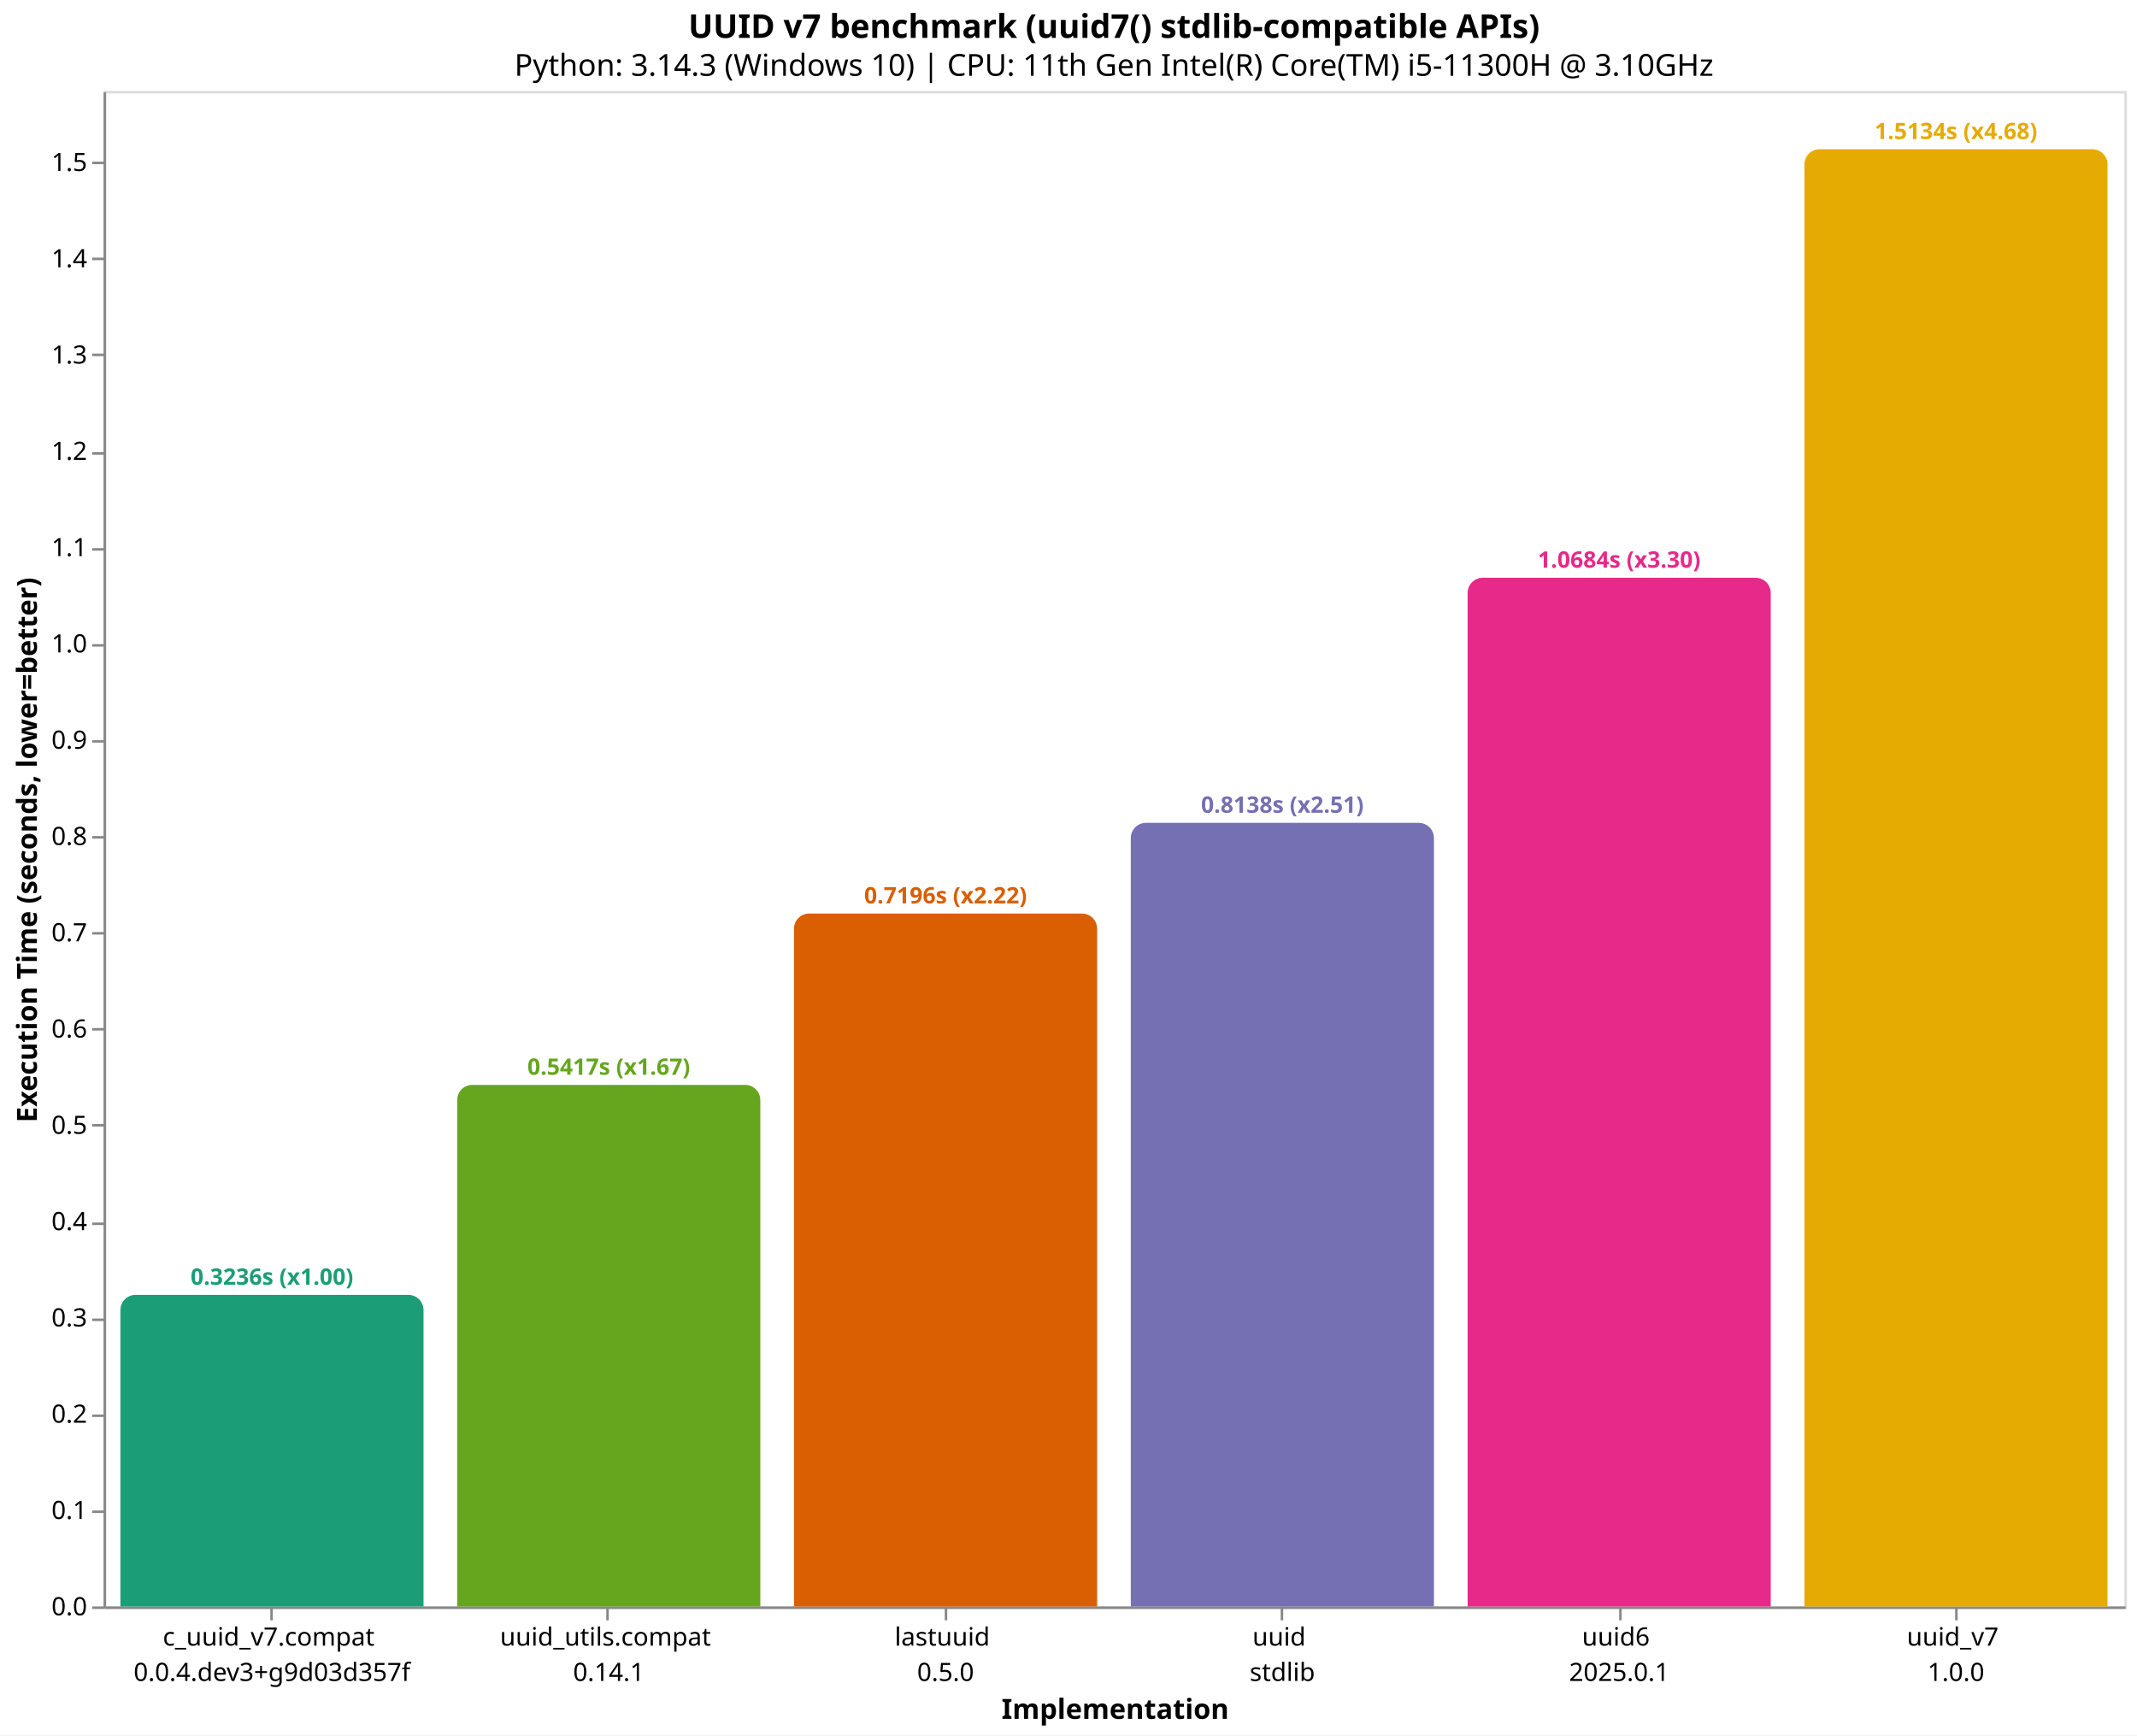
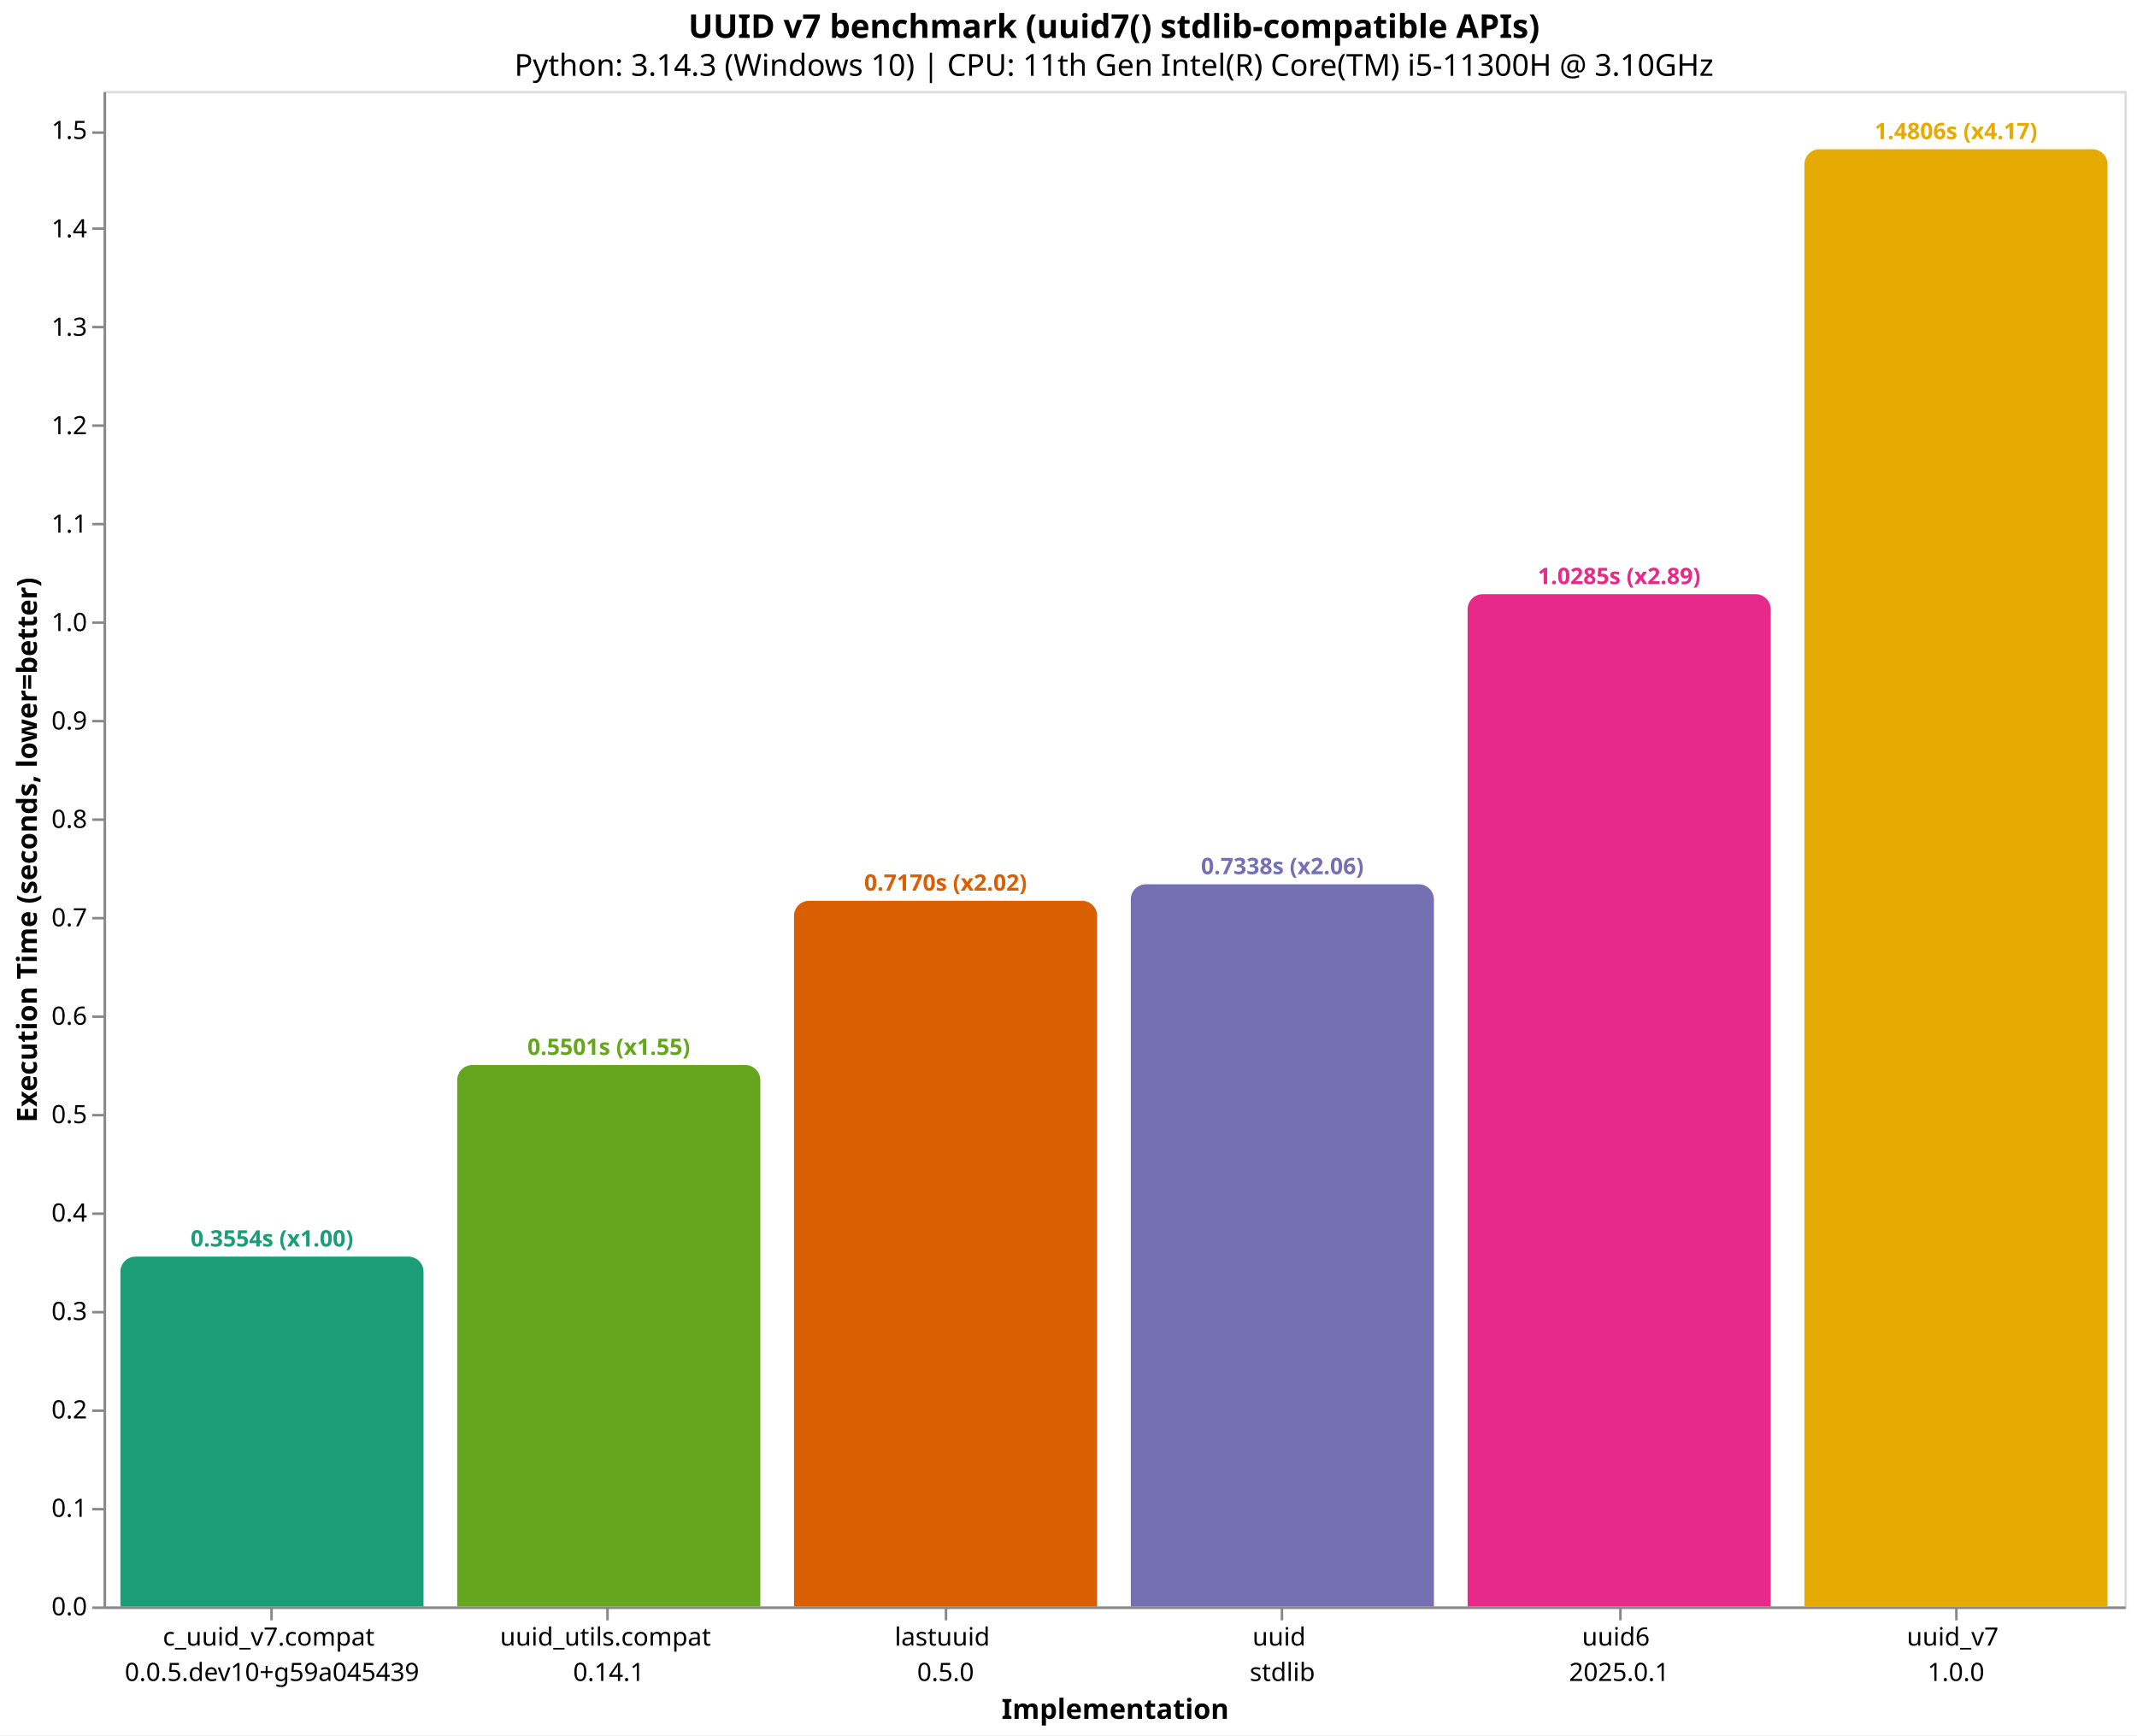
<svg xmlns="http://www.w3.org/2000/svg" version="1.1" class="marks" width="846" height="687" viewBox="0 0 846 687">
  <rect width="846" height="687" fill="white" />
  <g fill="none" stroke-miterlimit="10" transform="translate(41,36)">
    <g class="mark-group role-frame root" role="graphics-object" aria-roledescription="group mark container">
      <g transform="translate(0,0)">
        <path class="background" aria-hidden="true" d="M0.5,0.5h800v600h-800Z" stroke="#ddd" />
        <g>
-           <g class="mark-group role-axis" role="graphics-symbol" aria-roledescription="axis" aria-label="X-axis titled 'Implementation' for a discrete scale with 6 values: c_uuid_v7.compat&#10;0.0.4.dev3+g9d03d357f, uuid_utils.compat&#10;0.14.1, lastuuid&#10;0.5.0, uuid&#10;stdlib, uuid6&#10;2025.0.1, uuid_v7&#10;1.0.0">
+           <g class="mark-group role-axis" role="graphics-symbol" aria-roledescription="axis" aria-label="X-axis titled 'Implementation' for a discrete scale with 6 values: c_uuid_v7.compat&#10;0.0.5.dev10+g59a045439, uuid_utils.compat&#10;0.14.1, lastuuid&#10;0.5.0, uuid&#10;stdlib, uuid6&#10;2025.0.1, uuid_v7&#10;1.0.0">
            <g transform="translate(0.5,600.5)">
              <path class="background" aria-hidden="true" d="M0,0h0v0h0Z" pointer-events="none" />
              <g>
                <g class="mark-rule role-axis-tick" pointer-events="none">
                  <line transform="translate(66,0)" x2="0" y2="5" stroke="#888" stroke-width="1" opacity="1" />
                  <line transform="translate(199,0)" x2="0" y2="5" stroke="#888" stroke-width="1" opacity="1" />
                  <line transform="translate(333,0)" x2="0" y2="5" stroke="#888" stroke-width="1" opacity="1" />
                  <line transform="translate(466,0)" x2="0" y2="5" stroke="#888" stroke-width="1" opacity="1" />
                  <line transform="translate(600,0)" x2="0" y2="5" stroke="#888" stroke-width="1" opacity="1" />
                  <line transform="translate(733,0)" x2="0" y2="5" stroke="#888" stroke-width="1" opacity="1" />
                </g>
                <g class="mark-text role-axis-label" pointer-events="none">
                  <text text-anchor="middle" transform="translate(66.16667,15)" font-family="sans-serif" font-size="10px" fill="#000" opacity="1">
                    <tspan>c_uuid_v7.compat</tspan>
-                     <tspan x="0" dy="14">0.0.4.dev3+g9d03d357f</tspan>
+                     <tspan x="0" dy="14">0.0.5.dev10+g59a045439</tspan>
                  </text>
                  <text text-anchor="middle" transform="translate(199.5,15)" font-family="sans-serif" font-size="10px" fill="#000" opacity="1">
                    <tspan>uuid_utils.compat</tspan>
                    <tspan x="0" dy="14">0.14.1</tspan>
                  </text>
                  <text text-anchor="middle" transform="translate(332.8333,15)" font-family="sans-serif" font-size="10px" fill="#000" opacity="1">
                    <tspan>lastuuid</tspan>
                    <tspan x="0" dy="14">0.5.0</tspan>
                  </text>
                  <text text-anchor="middle" transform="translate(466.1667,15)" font-family="sans-serif" font-size="10px" fill="#000" opacity="1">
                    <tspan>uuid</tspan>
                    <tspan x="0" dy="14">stdlib</tspan>
                  </text>
                  <text text-anchor="middle" transform="translate(599.5,15)" font-family="sans-serif" font-size="10px" fill="#000" opacity="1">
                    <tspan>uuid6</tspan>
                    <tspan x="0" dy="14">2025.0.1</tspan>
                  </text>
                  <text text-anchor="middle" transform="translate(732.8333,15)" font-family="sans-serif" font-size="10px" fill="#000" opacity="1">
                    <tspan>uuid_v7</tspan>
                    <tspan x="0" dy="14">1.0.0</tspan>
                  </text>
                </g>
                <g class="mark-rule role-axis-domain" pointer-events="none">
                  <line transform="translate(0,0)" x2="800" y2="0" stroke="#888" stroke-width="1" opacity="1" />
                </g>
                <g class="mark-text role-axis-title" pointer-events="none">
                  <text text-anchor="middle" transform="translate(400,44)" font-family="sans-serif" font-size="11px" font-weight="bold" fill="#000" opacity="1">Implementation</text>
                </g>
              </g>
              <path class="foreground" aria-hidden="true" d="" pointer-events="none" display="none" />
            </g>
          </g>
-           <g class="mark-group role-axis" role="graphics-symbol" aria-roledescription="axis" aria-label="Y-axis titled 'Execution Time (seconds, lower=better)' for a linear scale with values from 0.0 to 1.6">
+           <g class="mark-group role-axis" role="graphics-symbol" aria-roledescription="axis" aria-label="Y-axis titled 'Execution Time (seconds, lower=better)' for a linear scale with values from 0.0 to 1.5">
            <g transform="translate(0.5,0.5)">
              <path class="background" aria-hidden="true" d="M0,0h0v0h0Z" pointer-events="none" />
              <g>
                <g class="mark-rule role-axis-tick" pointer-events="none">
                  <line transform="translate(0,600)" x2="-5" y2="0" stroke="#888" stroke-width="1" opacity="1" />
-                   <line transform="translate(0,562)" x2="-5" y2="0" stroke="#888" stroke-width="1" opacity="1" />
-                   <line transform="translate(0,524)" x2="-5" y2="0" stroke="#888" stroke-width="1" opacity="1" />
-                   <line transform="translate(0,486)" x2="-5" y2="0" stroke="#888" stroke-width="1" opacity="1" />
-                   <line transform="translate(0,448)" x2="-5" y2="0" stroke="#888" stroke-width="1" opacity="1" />
-                   <line transform="translate(0,409)" x2="-5" y2="0" stroke="#888" stroke-width="1" opacity="1" />
-                   <line transform="translate(0,371)" x2="-5" y2="0" stroke="#888" stroke-width="1" opacity="1" />
-                   <line transform="translate(0,333)" x2="-5" y2="0" stroke="#888" stroke-width="1" opacity="1" />
-                   <line transform="translate(0,295)" x2="-5" y2="0" stroke="#888" stroke-width="1" opacity="1" />
-                   <line transform="translate(0,257)" x2="-5" y2="0" stroke="#888" stroke-width="1" opacity="1" />
-                   <line transform="translate(0,219)" x2="-5" y2="0" stroke="#888" stroke-width="1" opacity="1" />
-                   <line transform="translate(0,181)" x2="-5" y2="0" stroke="#888" stroke-width="1" opacity="1" />
-                   <line transform="translate(0,143)" x2="-5" y2="0" stroke="#888" stroke-width="1" opacity="1" />
-                   <line transform="translate(0,104)" x2="-5" y2="0" stroke="#888" stroke-width="1" opacity="1" />
-                   <line transform="translate(0,66)" x2="-5" y2="0" stroke="#888" stroke-width="1" opacity="1" />
-                   <line transform="translate(0,28)" x2="-5" y2="0" stroke="#888" stroke-width="1" opacity="1" />
+                   <line transform="translate(0,561)" x2="-5" y2="0" stroke="#888" stroke-width="1" opacity="1" />
+                   <line transform="translate(0,522)" x2="-5" y2="0" stroke="#888" stroke-width="1" opacity="1" />
+                   <line transform="translate(0,483)" x2="-5" y2="0" stroke="#888" stroke-width="1" opacity="1" />
+                   <line transform="translate(0,444)" x2="-5" y2="0" stroke="#888" stroke-width="1" opacity="1" />
+                   <line transform="translate(0,405)" x2="-5" y2="0" stroke="#888" stroke-width="1" opacity="1" />
+                   <line transform="translate(0,366)" x2="-5" y2="0" stroke="#888" stroke-width="1" opacity="1" />
+                   <line transform="translate(0,327)" x2="-5" y2="0" stroke="#888" stroke-width="1" opacity="1" />
+                   <line transform="translate(0,288)" x2="-5" y2="0" stroke="#888" stroke-width="1" opacity="1" />
+                   <line transform="translate(0,249)" x2="-5" y2="0" stroke="#888" stroke-width="1" opacity="1" />
+                   <line transform="translate(0,210)" x2="-5" y2="0" stroke="#888" stroke-width="1" opacity="1" />
+                   <line transform="translate(0,171)" x2="-5" y2="0" stroke="#888" stroke-width="1" opacity="1" />
+                   <line transform="translate(0,132)" x2="-5" y2="0" stroke="#888" stroke-width="1" opacity="1" />
+                   <line transform="translate(0,93)" x2="-5" y2="0" stroke="#888" stroke-width="1" opacity="1" />
+                   <line transform="translate(0,54)" x2="-5" y2="0" stroke="#888" stroke-width="1" opacity="1" />
+                   <line transform="translate(0,16)" x2="-5" y2="0" stroke="#888" stroke-width="1" opacity="1" />
                </g>
                <g class="mark-text role-axis-label" pointer-events="none">
                  <text text-anchor="end" transform="translate(-7,603)" font-family="sans-serif" font-size="10px" fill="#000" opacity="1">0.0</text>
-                   <text text-anchor="end" transform="translate(-7,564.8802)" font-family="sans-serif" font-size="10px" fill="#000" opacity="1">0.1</text>
-                   <text text-anchor="end" transform="translate(-7,526.7605)" font-family="sans-serif" font-size="10px" fill="#000" opacity="1">0.2</text>
-                   <text text-anchor="end" transform="translate(-7,488.6407)" font-family="sans-serif" font-size="10px" fill="#000" opacity="1">0.3</text>
-                   <text text-anchor="end" transform="translate(-7,450.521)" font-family="sans-serif" font-size="10px" fill="#000" opacity="1">0.4</text>
-                   <text text-anchor="end" transform="translate(-7,412.4012)" font-family="sans-serif" font-size="10px" fill="#000" opacity="1">0.5</text>
-                   <text text-anchor="end" transform="translate(-7,374.2815)" font-family="sans-serif" font-size="10px" fill="#000" opacity="1">0.6</text>
-                   <text text-anchor="end" transform="translate(-7,336.1617)" font-family="sans-serif" font-size="10px" fill="#000" opacity="1">0.7</text>
-                   <text text-anchor="end" transform="translate(-7,298.042)" font-family="sans-serif" font-size="10px" fill="#000" opacity="1">0.8</text>
-                   <text text-anchor="end" transform="translate(-7,259.9222)" font-family="sans-serif" font-size="10px" fill="#000" opacity="1">0.9</text>
-                   <text text-anchor="end" transform="translate(-7,221.8025)" font-family="sans-serif" font-size="10px" fill="#000" opacity="1">1.0</text>
-                   <text text-anchor="end" transform="translate(-7,183.6827)" font-family="sans-serif" font-size="10px" fill="#000" opacity="1">1.1</text>
-                   <text text-anchor="end" transform="translate(-7,145.5629)" font-family="sans-serif" font-size="10px" fill="#000" opacity="1">1.2</text>
-                   <text text-anchor="end" transform="translate(-7,107.4432)" font-family="sans-serif" font-size="10px" fill="#000" opacity="1">1.3</text>
-                   <text text-anchor="end" transform="translate(-7,69.32344)" font-family="sans-serif" font-size="10px" fill="#000" opacity="1">1.4</text>
-                   <text text-anchor="end" transform="translate(-7,31.20369)" font-family="sans-serif" font-size="10px" fill="#000" opacity="1">1.5</text>
+                   <text text-anchor="end" transform="translate(-7,564.0339)" font-family="sans-serif" font-size="10px" fill="#000" opacity="1">0.1</text>
+                   <text text-anchor="end" transform="translate(-7,525.0677)" font-family="sans-serif" font-size="10px" fill="#000" opacity="1">0.2</text>
+                   <text text-anchor="end" transform="translate(-7,486.1016)" font-family="sans-serif" font-size="10px" fill="#000" opacity="1">0.3</text>
+                   <text text-anchor="end" transform="translate(-7,447.1354)" font-family="sans-serif" font-size="10px" fill="#000" opacity="1">0.4</text>
+                   <text text-anchor="end" transform="translate(-7,408.1693)" font-family="sans-serif" font-size="10px" fill="#000" opacity="1">0.5</text>
+                   <text text-anchor="end" transform="translate(-7,369.2031)" font-family="sans-serif" font-size="10px" fill="#000" opacity="1">0.6</text>
+                   <text text-anchor="end" transform="translate(-7,330.237)" font-family="sans-serif" font-size="10px" fill="#000" opacity="1">0.7</text>
+                   <text text-anchor="end" transform="translate(-7,291.2709)" font-family="sans-serif" font-size="10px" fill="#000" opacity="1">0.8</text>
+                   <text text-anchor="end" transform="translate(-7,252.3047)" font-family="sans-serif" font-size="10px" fill="#000" opacity="1">0.9</text>
+                   <text text-anchor="end" transform="translate(-7,213.3386)" font-family="sans-serif" font-size="10px" fill="#000" opacity="1">1.0</text>
+                   <text text-anchor="end" transform="translate(-7,174.3724)" font-family="sans-serif" font-size="10px" fill="#000" opacity="1">1.1</text>
+                   <text text-anchor="end" transform="translate(-7,135.4063)" font-family="sans-serif" font-size="10px" fill="#000" opacity="1">1.2</text>
+                   <text text-anchor="end" transform="translate(-7,96.44015)" font-family="sans-serif" font-size="10px" fill="#000" opacity="1">1.3</text>
+                   <text text-anchor="end" transform="translate(-7,57.47401)" font-family="sans-serif" font-size="10px" fill="#000" opacity="1">1.4</text>
+                   <text text-anchor="end" transform="translate(-7,18.50787)" font-family="sans-serif" font-size="10px" fill="#000" opacity="1">1.5</text>
                </g>
                <g class="mark-rule role-axis-domain" pointer-events="none">
                  <line transform="translate(0,600)" x2="0" y2="-600" stroke="#888" stroke-width="1" opacity="1" />
                </g>
                <g class="mark-text role-axis-title" pointer-events="none">
                  <text text-anchor="middle" transform="translate(-24.90137,300) rotate(-90) translate(0,-2)" font-family="sans-serif" font-size="11px" font-weight="bold" fill="#000" opacity="1">Execution Time (seconds, lower=better)</text>
                </g>
              </g>
              <path class="foreground" aria-hidden="true" d="" pointer-events="none" display="none" />
            </g>
          </g>
          <g class="mark-group role-scope" role="graphics-object" aria-roledescription="group mark container">
-             <g transform="translate(6.666667,476.648)">
-               <path class="background" aria-hidden="true" d="M6,0L114,0C117.311,0,120,2.689,120,6L120,123.352C120,123.352,120,123.352,120,123.352L0,123.352C0,123.352,0,123.352,0,123.352L0,6C0,2.689,2.689,0,6,0Z" />
+             <g transform="translate(6.666667,461.5033)">
+               <path class="background" aria-hidden="true" d="M6,0L114,0C117.311,0,120,2.689,120,6L120,138.497C120,138.497,120,138.497,120,138.497L0,138.497C0,138.497,0,138.497,0,138.497L0,6C0,2.689,2.689,0,6,0Z" />
              <g clip-path="url(#clip9)">
                <g class="mark-group role-scope" role="graphics-object" aria-roledescription="group mark container">
-                   <g transform="translate(0,-476.648)">
-                     <path class="background" aria-hidden="true" d="M0,0h120v0h-120Z" />
-                     <g>
-                       <g class="mark-rect role-mark layer_0_marks" role="graphics-object" aria-roledescription="rect mark container">
-                         <path aria-label="Implementation: c_uuid_v7.compat&#10;0.0.4.dev3+g9d03d357f; Execution Time (seconds, lower=better): 0.323590699998; implementation: c_uuid_v7.compat; Execution Time (s): 0.3236; Slowdown: 1.00" role="graphics-symbol" aria-roledescription="bar" d="M0,476.648h120v123.352h-120Z" fill="#1b9e77" />
-                       </g>
-                     </g>
-                     <path class="foreground" aria-hidden="true" d="" display="none" />
-                   </g>
-                 </g>
-               </g>
-               <path class="foreground" aria-hidden="true" d="" display="none" />
-             </g>
-             <g transform="translate(140,393.5092)">
-               <path class="background" aria-hidden="true" d="M6,0L114,0C117.311,0,120,2.689,120,6L120,206.491C120,206.491,120,206.491,120,206.491L0,206.491C0,206.491,0,206.491,0,206.491L0,6C0,2.689,2.689,0,6,0Z" />
+                   <g transform="translate(0,-461.5033)">
+                     <path class="background" aria-hidden="true" d="M0,0h120v0h-120Z" />
+                     <g>
+                       <g class="mark-rect role-mark layer_0_marks" role="graphics-object" aria-roledescription="rect mark container">
+                         <path aria-label="Implementation: c_uuid_v7.compat&#10;0.0.5.dev10+g59a045439; Execution Time (seconds, lower=better): 0.355428399998; implementation: c_uuid_v7.compat; Execution Time (s): 0.3554; Slowdown: 1.00" role="graphics-symbol" aria-roledescription="bar" d="M0,461.503h120v138.497h-120Z" fill="#1b9e77" />
+                       </g>
+                     </g>
+                     <path class="foreground" aria-hidden="true" d="" display="none" />
+                   </g>
+                 </g>
+               </g>
+               <path class="foreground" aria-hidden="true" d="" display="none" />
+             </g>
+             <g transform="translate(140,385.6416)">
+               <path class="background" aria-hidden="true" d="M6,0L114,0C117.311,0,120,2.689,120,6L120,214.358C120,214.358,120,214.358,120,214.358L0,214.358C0,214.358,0,214.358,0,214.358L0,6C0,2.689,2.689,0,6,0Z" />
              <g clip-path="url(#clip10)">
                <g class="mark-group role-scope" role="graphics-object" aria-roledescription="group mark container">
-                   <g transform="translate(0,-393.5092)">
-                     <path class="background" aria-hidden="true" d="M0,0h120v0h-120Z" />
-                     <g>
-                       <g class="mark-rect role-mark layer_0_marks" role="graphics-object" aria-roledescription="rect mark container">
-                         <path aria-label="Implementation: uuid_utils.compat&#10;0.14.1; Execution Time (seconds, lower=better): 0.5416898; implementation: uuid_utils.compat; Execution Time (s): 0.5417; Slowdown: 1.67" role="graphics-symbol" aria-roledescription="bar" d="M0,393.509h120v206.491h-120Z" fill="#66a61e" />
-                       </g>
-                     </g>
-                     <path class="foreground" aria-hidden="true" d="" display="none" />
-                   </g>
-                 </g>
-               </g>
-               <path class="foreground" aria-hidden="true" d="" display="none" />
-             </g>
-             <g transform="translate(273.3333,325.6747)">
-               <path class="background" aria-hidden="true" d="M6,0L114,0C117.311,0,120,2.689,120,6L120,274.325C120,274.325,120,274.325,120,274.325L0,274.325C0,274.325,0,274.325,0,274.325L0,6C0,2.689,2.689,0,6,0Z" />
+                   <g transform="translate(0,-385.6416)">
+                     <path class="background" aria-hidden="true" d="M0,0h120v0h-120Z" />
+                     <g>
+                       <g class="mark-rect role-mark layer_0_marks" role="graphics-object" aria-roledescription="rect mark container">
+                         <path aria-label="Implementation: uuid_utils.compat&#10;0.14.1; Execution Time (seconds, lower=better): 0.550114600002; implementation: uuid_utils.compat; Execution Time (s): 0.5501; Slowdown: 1.55" role="graphics-symbol" aria-roledescription="bar" d="M0,385.642h120v214.358h-120Z" fill="#66a61e" />
+                       </g>
+                     </g>
+                     <path class="foreground" aria-hidden="true" d="" display="none" />
+                   </g>
+                 </g>
+               </g>
+               <path class="foreground" aria-hidden="true" d="" display="none" />
+             </g>
+             <g transform="translate(273.3333,320.6188)">
+               <path class="background" aria-hidden="true" d="M6,0L114,0C117.311,0,120,2.689,120,6L120,279.381C120,279.381,120,279.381,120,279.381L0,279.381C0,279.381,0,279.381,0,279.381L0,6C0,2.689,2.689,0,6,0Z" />
              <g clip-path="url(#clip11)">
                <g class="mark-group role-scope" role="graphics-object" aria-roledescription="group mark container">
-                   <g transform="translate(0,-325.6747)">
-                     <path class="background" aria-hidden="true" d="M0,0h120v0h-120Z" />
-                     <g>
-                       <g class="mark-rect role-mark layer_0_marks" role="graphics-object" aria-roledescription="rect mark container">
-                         <path aria-label="Implementation: lastuuid&#10;0.5.0; Execution Time (seconds, lower=better): 0.719640899999; implementation: lastuuid; Execution Time (s): 0.7196; Slowdown: 2.22" role="graphics-symbol" aria-roledescription="bar" d="M0,325.675h120v274.325h-120Z" fill="#d95f02" />
-                       </g>
-                     </g>
-                     <path class="foreground" aria-hidden="true" d="" display="none" />
-                   </g>
-                 </g>
-               </g>
-               <path class="foreground" aria-hidden="true" d="" display="none" />
-             </g>
-             <g transform="translate(406.6667,289.7761)">
-               <path class="background" aria-hidden="true" d="M6,0L114,0C117.311,0,120,2.689,120,6L120,310.224C120,310.224,120,310.224,120,310.224L0,310.224C0,310.224,0,310.224,0,310.224L0,6C0,2.689,2.689,0,6,0Z" />
+                   <g transform="translate(0,-320.6188)">
+                     <path class="background" aria-hidden="true" d="M0,0h120v0h-120Z" />
+                     <g>
+                       <g class="mark-rect role-mark layer_0_marks" role="graphics-object" aria-roledescription="rect mark container">
+                         <path aria-label="Implementation: lastuuid&#10;0.5.0; Execution Time (seconds, lower=better): 0.7169846; implementation: lastuuid; Execution Time (s): 0.7170; Slowdown: 2.02" role="graphics-symbol" aria-roledescription="bar" d="M0,320.619h120v279.381h-120Z" fill="#d95f02" />
+                       </g>
+                     </g>
+                     <path class="foreground" aria-hidden="true" d="" display="none" />
+                   </g>
+                 </g>
+               </g>
+               <path class="foreground" aria-hidden="true" d="" display="none" />
+             </g>
+             <g transform="translate(406.6667,314.084)">
+               <path class="background" aria-hidden="true" d="M6,0L114,0C117.311,0,120,2.689,120,6L120,285.916C120,285.916,120,285.916,120,285.916L0,285.916C0,285.916,0,285.916,0,285.916L0,6C0,2.689,2.689,0,6,0Z" />
              <g clip-path="url(#clip12)">
                <g class="mark-group role-scope" role="graphics-object" aria-roledescription="group mark container">
-                   <g transform="translate(0,-289.7761)">
-                     <path class="background" aria-hidden="true" d="M0,0h120v0h-120Z" />
-                     <g>
-                       <g class="mark-rect role-mark layer_0_marks" role="graphics-object" aria-roledescription="rect mark container">
-                         <path aria-label="Implementation: uuid&#10;stdlib; Execution Time (seconds, lower=better): 0.813814099998; implementation: uuid; Execution Time (s): 0.8138; Slowdown: 2.51" role="graphics-symbol" aria-roledescription="bar" d="M0,289.776h120v310.224h-120Z" fill="#7570b3" />
-                       </g>
-                     </g>
-                     <path class="foreground" aria-hidden="true" d="" display="none" />
-                   </g>
-                 </g>
-               </g>
-               <path class="foreground" aria-hidden="true" d="" display="none" />
-             </g>
-             <g transform="translate(540,192.7461)">
-               <path class="background" aria-hidden="true" d="M6,0L114,0C117.311,0,120,2.689,120,6L120,407.254C120,407.254,120,407.254,120,407.254L0,407.254C0,407.254,0,407.254,0,407.254L0,6C0,2.689,2.689,0,6,0Z" />
+                   <g transform="translate(0,-314.084)">
+                     <path class="background" aria-hidden="true" d="M0,0h120v0h-120Z" />
+                     <g>
+                       <g class="mark-rect role-mark layer_0_marks" role="graphics-object" aria-roledescription="rect mark container">
+                         <path aria-label="Implementation: uuid&#10;stdlib; Execution Time (seconds, lower=better): 0.733754999997; implementation: uuid; Execution Time (s): 0.7338; Slowdown: 2.06" role="graphics-symbol" aria-roledescription="bar" d="M0,314.084h120v285.916h-120Z" fill="#7570b3" />
+                       </g>
+                     </g>
+                     <path class="foreground" aria-hidden="true" d="" display="none" />
+                   </g>
+                 </g>
+               </g>
+               <path class="foreground" aria-hidden="true" d="" display="none" />
+             </g>
+             <g transform="translate(540,199.248)">
+               <path class="background" aria-hidden="true" d="M6,0L114,0C117.311,0,120,2.689,120,6L120,400.752C120,400.752,120,400.752,120,400.752L0,400.752C0,400.752,0,400.752,0,400.752L0,6C0,2.689,2.689,0,6,0Z" />
              <g clip-path="url(#clip13)">
                <g class="mark-group role-scope" role="graphics-object" aria-roledescription="group mark container">
-                   <g transform="translate(0,-192.7461)">
-                     <path class="background" aria-hidden="true" d="M0,0h120v0h-120Z" />
-                     <g>
-                       <g class="mark-rect role-mark layer_0_marks" role="graphics-object" aria-roledescription="rect mark container">
-                         <path aria-label="Implementation: uuid6&#10;2025.0.1; Execution Time (seconds, lower=better): 1.068354; implementation: uuid6; Execution Time (s): 1.0684; Slowdown: 3.30" role="graphics-symbol" aria-roledescription="bar" d="M0,192.746h120v407.254h-120Z" fill="#e7298a" />
+                   <g transform="translate(0,-199.248)">
+                     <path class="background" aria-hidden="true" d="M0,0h120v0h-120Z" />
+                     <g>
+                       <g class="mark-rect role-mark layer_0_marks" role="graphics-object" aria-roledescription="rect mark container">
+                         <path aria-label="Implementation: uuid6&#10;2025.0.1; Execution Time (seconds, lower=better): 1.028462; implementation: uuid6; Execution Time (s): 1.0285; Slowdown: 2.89" role="graphics-symbol" aria-roledescription="bar" d="M0,199.248h120v400.752h-120Z" fill="#e7298a" />
                      </g>
                    </g>
                    <path class="foreground" aria-hidden="true" d="" display="none" />
                  </g>
                </g>
              </g>
              <path class="foreground" aria-hidden="true" d="" display="none" />
            </g>
            <g transform="translate(673.3333,23.07692)">
              <path class="background" aria-hidden="true" d="M6,0L114,0C117.311,0,120,2.689,120,6L120,576.923C120,576.923,120,576.923,120,576.923L0,576.923C0,576.923,0,576.923,0,576.923L0,6C0,2.689,2.689,0,6,0Z" />
              <g clip-path="url(#clip14)">
                <g class="mark-group role-scope" role="graphics-object" aria-roledescription="group mark container">
                  <g transform="translate(0,-23.07692)">
                    <path class="background" aria-hidden="true" d="M0,0h120v0h-120Z" />
                    <g>
                      <g class="mark-rect role-mark layer_0_marks" role="graphics-object" aria-roledescription="rect mark container">
-                         <path aria-label="Implementation: uuid_v7&#10;1.0.0; Execution Time (seconds, lower=better): 1.5134491; implementation: uuid_v7; Execution Time (s): 1.5134; Slowdown: 4.68" role="graphics-symbol" aria-roledescription="bar" d="M0,23.077h120v576.923h-120Z" fill="#e6ab02" />
+                         <path aria-label="Implementation: uuid_v7&#10;1.0.0; Execution Time (seconds, lower=better): 1.4805753; implementation: uuid_v7; Execution Time (s): 1.4806; Slowdown: 4.17" role="graphics-symbol" aria-roledescription="bar" d="M0,23.077h120v576.923h-120Z" fill="#e6ab02" />
                      </g>
                    </g>
                    <path class="foreground" aria-hidden="true" d="" display="none" />
                  </g>
                </g>
              </g>
              <path class="foreground" aria-hidden="true" d="" display="none" />
            </g>
          </g>
          <g class="mark-text role-mark layer_1_marks" role="graphics-object" aria-roledescription="text mark container">
-             <text aria-label="Implementation: c_uuid_v7.compat&#10;0.0.4.dev3+g9d03d357f; Execution Time (seconds, lower=better): 0.323590699998; implementation: c_uuid_v7.compat; label: 0.3236s (x1.00); Execution Time (s): 0.3236; Slowdown: 1.00" role="graphics-symbol" aria-roledescription="text mark" text-anchor="middle" transform="translate(66.66667,472.648)" font-family="sans-serif" font-size="9px" font-weight="bold" fill="#1b9e77">0.3236s (x1.00)</text>
-             <text aria-label="Implementation: uuid_utils.compat&#10;0.14.1; Execution Time (seconds, lower=better): 0.5416898; implementation: uuid_utils.compat; label: 0.5417s (x1.67); Execution Time (s): 0.5417; Slowdown: 1.67" role="graphics-symbol" aria-roledescription="text mark" text-anchor="middle" transform="translate(200,389.5092)" font-family="sans-serif" font-size="9px" font-weight="bold" fill="#66a61e">0.5417s (x1.67)</text>
-             <text aria-label="Implementation: lastuuid&#10;0.5.0; Execution Time (seconds, lower=better): 0.719640899999; implementation: lastuuid; label: 0.7196s (x2.22); Execution Time (s): 0.7196; Slowdown: 2.22" role="graphics-symbol" aria-roledescription="text mark" text-anchor="middle" transform="translate(333.3333,321.6747)" font-family="sans-serif" font-size="9px" font-weight="bold" fill="#d95f02">0.7196s (x2.22)</text>
-             <text aria-label="Implementation: uuid&#10;stdlib; Execution Time (seconds, lower=better): 0.813814099998; implementation: uuid; label: 0.8138s (x2.51); Execution Time (s): 0.8138; Slowdown: 2.51" role="graphics-symbol" aria-roledescription="text mark" text-anchor="middle" transform="translate(466.6667,285.7761)" font-family="sans-serif" font-size="9px" font-weight="bold" fill="#7570b3">0.8138s (x2.51)</text>
-             <text aria-label="Implementation: uuid6&#10;2025.0.1; Execution Time (seconds, lower=better): 1.068354; implementation: uuid6; label: 1.0684s (x3.30); Execution Time (s): 1.0684; Slowdown: 3.30" role="graphics-symbol" aria-roledescription="text mark" text-anchor="middle" transform="translate(600,188.7461)" font-family="sans-serif" font-size="9px" font-weight="bold" fill="#e7298a">1.0684s (x3.30)</text>
-             <text aria-label="Implementation: uuid_v7&#10;1.0.0; Execution Time (seconds, lower=better): 1.5134491; implementation: uuid_v7; label: 1.5134s (x4.68); Execution Time (s): 1.5134; Slowdown: 4.68" role="graphics-symbol" aria-roledescription="text mark" text-anchor="middle" transform="translate(733.3333,19.07692)" font-family="sans-serif" font-size="9px" font-weight="bold" fill="#e6ab02">1.5134s (x4.68)</text>
+             <text aria-label="Implementation: c_uuid_v7.compat&#10;0.0.5.dev10+g59a045439; Execution Time (seconds, lower=better): 0.355428399998; implementation: c_uuid_v7.compat; label: 0.3554s (x1.00); Execution Time (s): 0.3554; Slowdown: 1.00" role="graphics-symbol" aria-roledescription="text mark" text-anchor="middle" transform="translate(66.66667,457.5033)" font-family="sans-serif" font-size="9px" font-weight="bold" fill="#1b9e77">0.3554s (x1.00)</text>
+             <text aria-label="Implementation: uuid_utils.compat&#10;0.14.1; Execution Time (seconds, lower=better): 0.550114600002; implementation: uuid_utils.compat; label: 0.5501s (x1.55); Execution Time (s): 0.5501; Slowdown: 1.55" role="graphics-symbol" aria-roledescription="text mark" text-anchor="middle" transform="translate(200,381.6416)" font-family="sans-serif" font-size="9px" font-weight="bold" fill="#66a61e">0.5501s (x1.55)</text>
+             <text aria-label="Implementation: lastuuid&#10;0.5.0; Execution Time (seconds, lower=better): 0.7169846; implementation: lastuuid; label: 0.7170s (x2.02); Execution Time (s): 0.7170; Slowdown: 2.02" role="graphics-symbol" aria-roledescription="text mark" text-anchor="middle" transform="translate(333.3333,316.6188)" font-family="sans-serif" font-size="9px" font-weight="bold" fill="#d95f02">0.7170s (x2.02)</text>
+             <text aria-label="Implementation: uuid&#10;stdlib; Execution Time (seconds, lower=better): 0.733754999997; implementation: uuid; label: 0.7338s (x2.06); Execution Time (s): 0.7338; Slowdown: 2.06" role="graphics-symbol" aria-roledescription="text mark" text-anchor="middle" transform="translate(466.6667,310.084)" font-family="sans-serif" font-size="9px" font-weight="bold" fill="#7570b3">0.7338s (x2.06)</text>
+             <text aria-label="Implementation: uuid6&#10;2025.0.1; Execution Time (seconds, lower=better): 1.028462; implementation: uuid6; label: 1.0285s (x2.89); Execution Time (s): 1.0285; Slowdown: 2.89" role="graphics-symbol" aria-roledescription="text mark" text-anchor="middle" transform="translate(600,195.248)" font-family="sans-serif" font-size="9px" font-weight="bold" fill="#e7298a">1.0285s (x2.89)</text>
+             <text aria-label="Implementation: uuid_v7&#10;1.0.0; Execution Time (seconds, lower=better): 1.4805753; implementation: uuid_v7; label: 1.4806s (x4.17); Execution Time (s): 1.4806; Slowdown: 4.17" role="graphics-symbol" aria-roledescription="text mark" text-anchor="middle" transform="translate(733.3333,19.07692)" font-family="sans-serif" font-size="9px" font-weight="bold" fill="#e6ab02">1.4806s (x4.17)</text>
          </g>
          <g class="mark-group role-title">
            <g transform="translate(400,-31)">
              <path class="background" aria-hidden="true" d="M0,0h0v0h0Z" pointer-events="none" />
              <g>
                <g class="mark-text role-title-text" role="graphics-symbol" aria-roledescription="title" aria-label="Title text 'UUID v7 benchmark (uuid7() stdlib-compatible APIs)'" pointer-events="none">
                  <text text-anchor="middle" transform="translate(0,10)" font-family="sans-serif" font-size="13px" font-weight="bold" fill="#000" opacity="1">UUID v7 benchmark (uuid7() stdlib-compatible APIs)</text>
                </g>
                <g class="mark-text role-title-subtitle" role="graphics-symbol" aria-roledescription="subtitle" aria-label="Subtitle text 'Python: 3.14.3 (Windows 10) | CPU: 11th Gen Intel(R) Core(TM) i5-11300H @ 3.10GHz'" pointer-events="none">
                  <text text-anchor="middle" transform="translate(0,25)" font-family="sans-serif" font-size="12px" fill="#000" opacity="1">Python: 3.14.3 (Windows 10) | CPU: 11th Gen Intel(R) Core(TM) i5-11300H @ 3.10GHz</text>
                </g>
              </g>
              <path class="foreground" aria-hidden="true" d="" pointer-events="none" display="none" />
            </g>
          </g>
        </g>
        <path class="foreground" aria-hidden="true" d="" display="none" />
      </g>
    </g>
  </g>
  <defs>
    <clipPath id="clip9">
-       <path d="M6,0L114,0C117.311,0,120,2.689,120,6L120,123.352C120,123.352,120,123.352,120,123.352L0,123.352C0,123.352,0,123.352,0,123.352L0,6C0,2.689,2.689,0,6,0Z" />
+       <path d="M6,0L114,0C117.311,0,120,2.689,120,6L120,138.497C120,138.497,120,138.497,120,138.497L0,138.497C0,138.497,0,138.497,0,138.497L0,6C0,2.689,2.689,0,6,0Z" />
    </clipPath>
    <clipPath id="clip10">
-       <path d="M6,0L114,0C117.311,0,120,2.689,120,6L120,206.491C120,206.491,120,206.491,120,206.491L0,206.491C0,206.491,0,206.491,0,206.491L0,6C0,2.689,2.689,0,6,0Z" />
+       <path d="M6,0L114,0C117.311,0,120,2.689,120,6L120,214.358C120,214.358,120,214.358,120,214.358L0,214.358C0,214.358,0,214.358,0,214.358L0,6C0,2.689,2.689,0,6,0Z" />
    </clipPath>
    <clipPath id="clip11">
-       <path d="M6,0L114,0C117.311,0,120,2.689,120,6L120,274.325C120,274.325,120,274.325,120,274.325L0,274.325C0,274.325,0,274.325,0,274.325L0,6C0,2.689,2.689,0,6,0Z" />
+       <path d="M6,0L114,0C117.311,0,120,2.689,120,6L120,279.381C120,279.381,120,279.381,120,279.381L0,279.381C0,279.381,0,279.381,0,279.381L0,6C0,2.689,2.689,0,6,0Z" />
    </clipPath>
    <clipPath id="clip12">
-       <path d="M6,0L114,0C117.311,0,120,2.689,120,6L120,310.224C120,310.224,120,310.224,120,310.224L0,310.224C0,310.224,0,310.224,0,310.224L0,6C0,2.689,2.689,0,6,0Z" />
+       <path d="M6,0L114,0C117.311,0,120,2.689,120,6L120,285.916C120,285.916,120,285.916,120,285.916L0,285.916C0,285.916,0,285.916,0,285.916L0,6C0,2.689,2.689,0,6,0Z" />
    </clipPath>
    <clipPath id="clip13">
-       <path d="M6,0L114,0C117.311,0,120,2.689,120,6L120,407.254C120,407.254,120,407.254,120,407.254L0,407.254C0,407.254,0,407.254,0,407.254L0,6C0,2.689,2.689,0,6,0Z" />
+       <path d="M6,0L114,0C117.311,0,120,2.689,120,6L120,400.752C120,400.752,120,400.752,120,400.752L0,400.752C0,400.752,0,400.752,0,400.752L0,6C0,2.689,2.689,0,6,0Z" />
    </clipPath>
    <clipPath id="clip14">
      <path d="M6,0L114,0C117.311,0,120,2.689,120,6L120,576.923C120,576.923,120,576.923,120,576.923L0,576.923C0,576.923,0,576.923,0,576.923L0,6C0,2.689,2.689,0,6,0Z" />
    </clipPath>
  </defs>
</svg>
